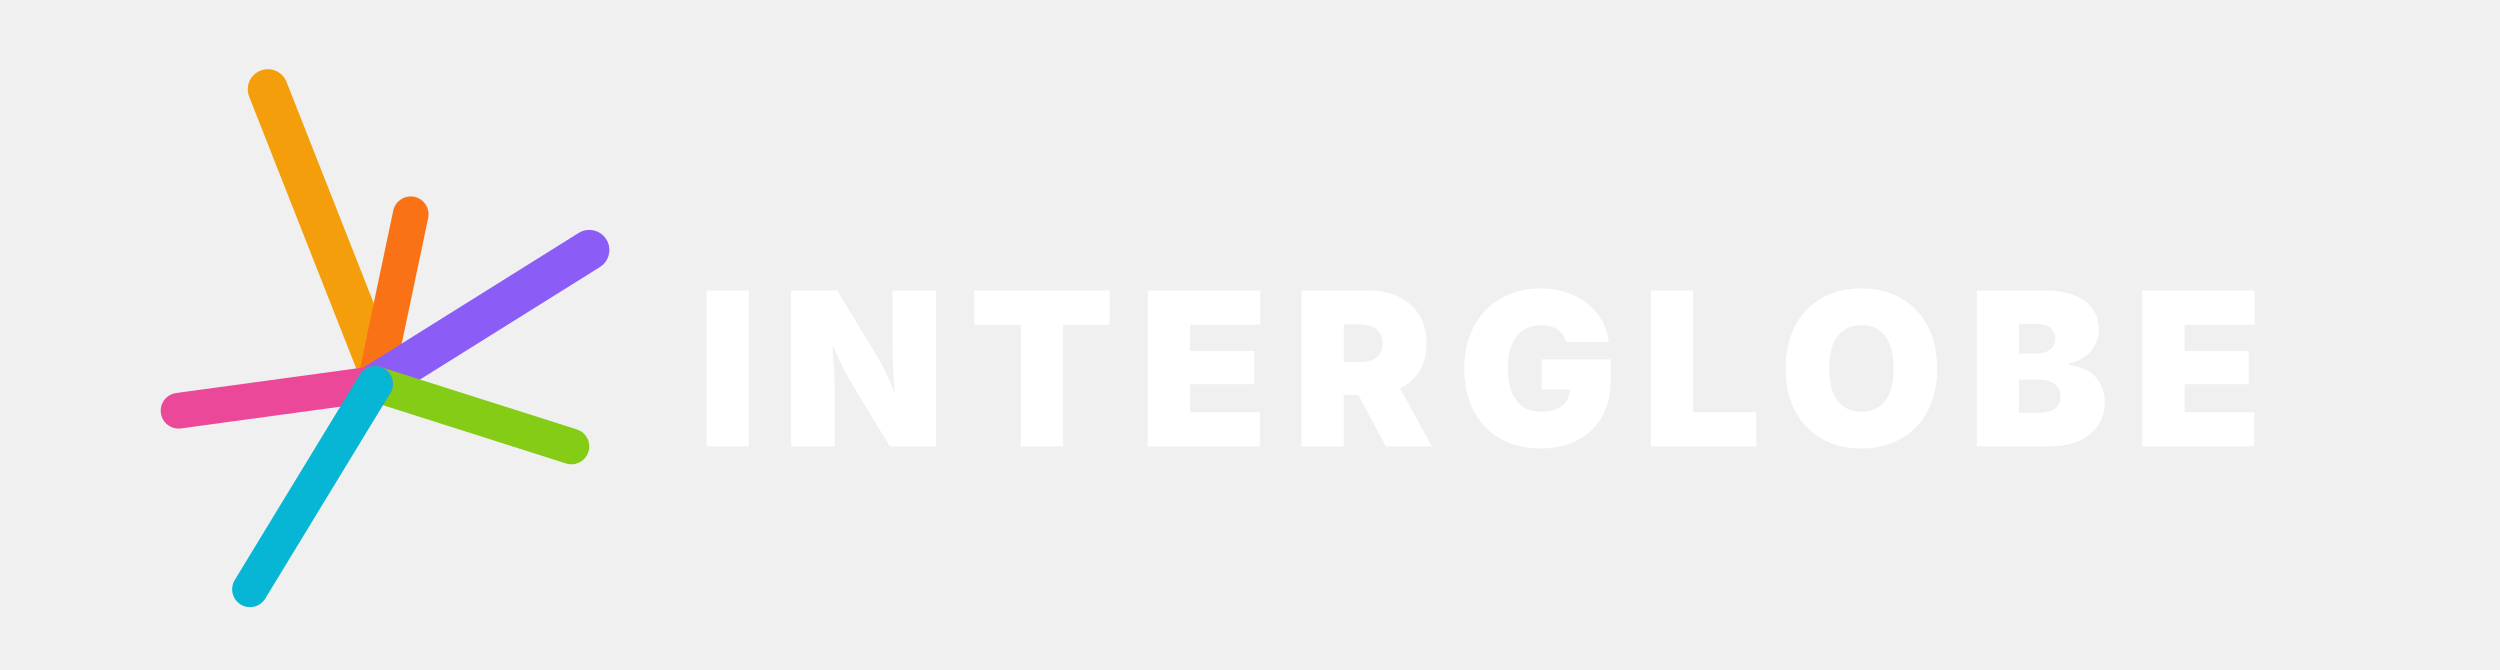
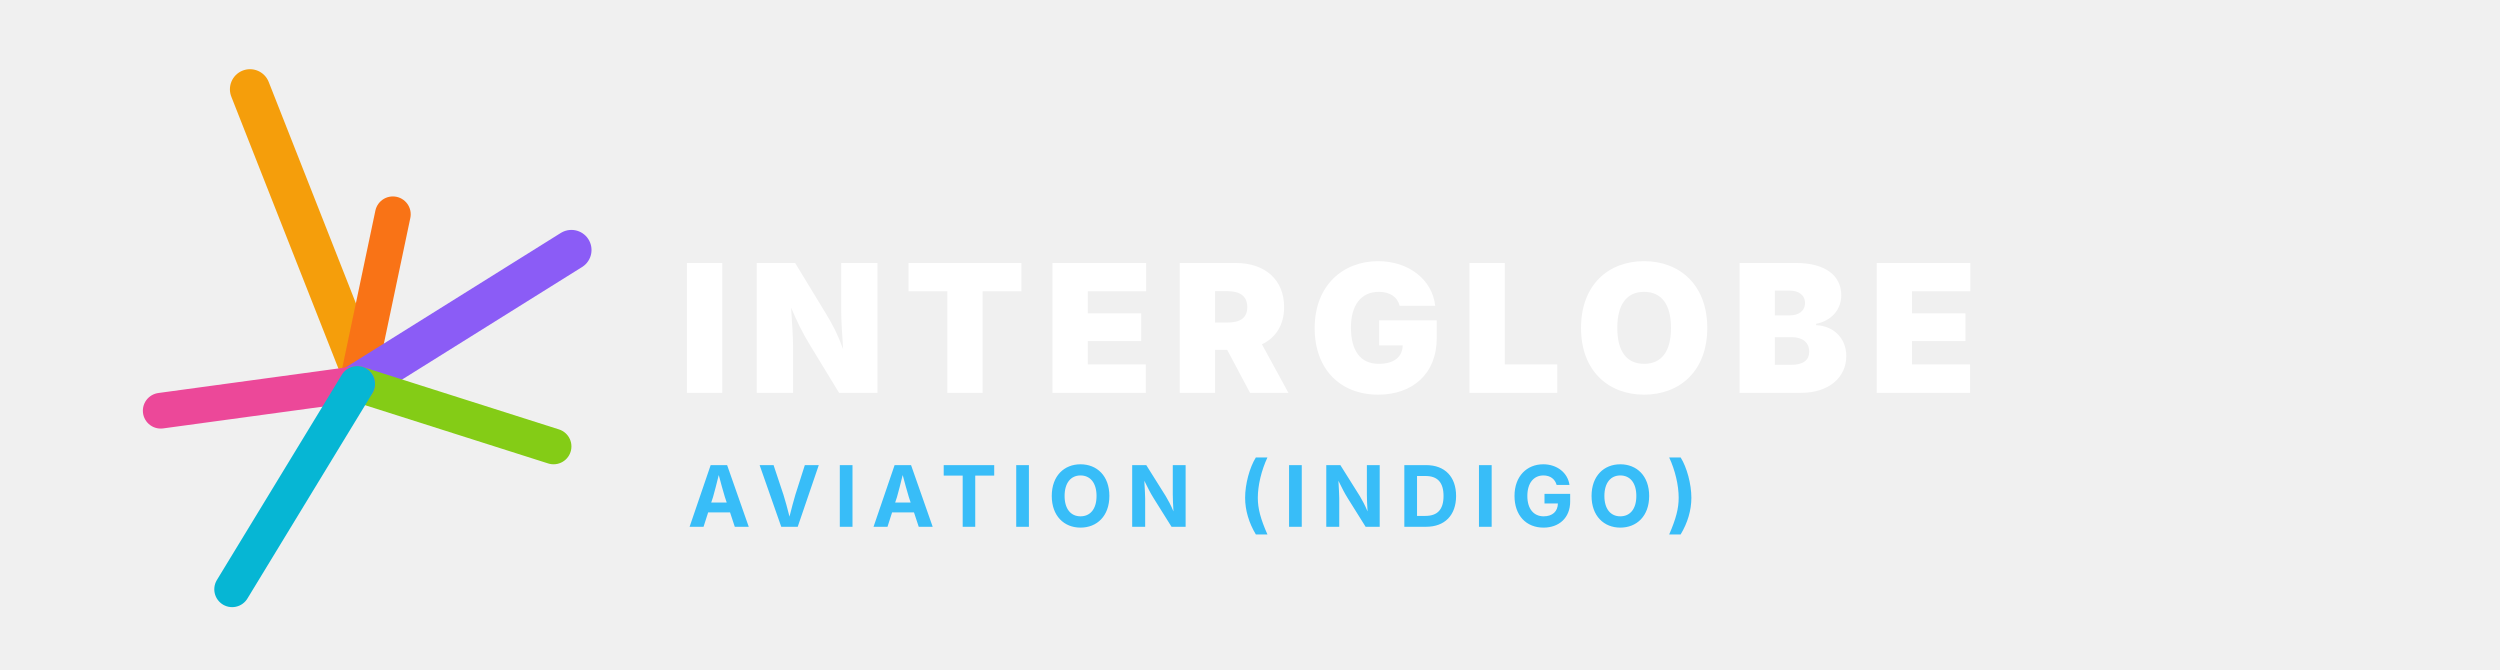
<svg xmlns="http://www.w3.org/2000/svg" viewBox="0 0 280 75" width="100%" height="100%">
-   <g transform="translate(18, 8)">
+   <g transform="translate(16, 8)">
    <line x1="12" y1="2" x2="25" y2="35" stroke="#F59E0B" stroke-width="4.5" stroke-linecap="round" />
    <line x1="28" y1="16" x2="24" y2="35" stroke="#F97316" stroke-width="4" stroke-linecap="round" />
    <line x1="48" y1="20" x2="24" y2="35" stroke="#8B5CF6" stroke-width="4.5" stroke-linecap="round" />
    <line x1="46" y1="42" x2="24" y2="35" stroke="#84CC16" stroke-width="4" stroke-linecap="round" />
    <line x1="2" y1="38" x2="24" y2="35" stroke="#EC4899" stroke-width="4" stroke-linecap="round" />
    <line x1="10" y1="58" x2="24" y2="35" stroke="#06B6D4" stroke-width="4" stroke-linecap="round" />
  </g>
-   <g transform="translate(78, 12)">
-     <text x="0" y="38" fill="#FFFFFF" font-family="'Century Gothic', 'Montserrat', -apple-system, sans-serif" font-weight="900" font-size="24" letter-spacing="2.5">INTERGLOBE</text>
+   <g transform="translate(76, 12)">
+     <text x="0" y="32" fill="#FFFFFF" font-family="'Century Gothic', 'Montserrat', -apple-system, sans-serif" font-weight="900" font-size="20" letter-spacing="2">INTERGLOBE</text>
+     <text x="1" y="47" fill="#38BDF8" font-family="'Century Gothic', 'Montserrat', -apple-system, sans-serif" font-weight="700" font-size="9.5" letter-spacing="1.5">AVIATION (INDIGO)</text>
  </g>
</svg>
